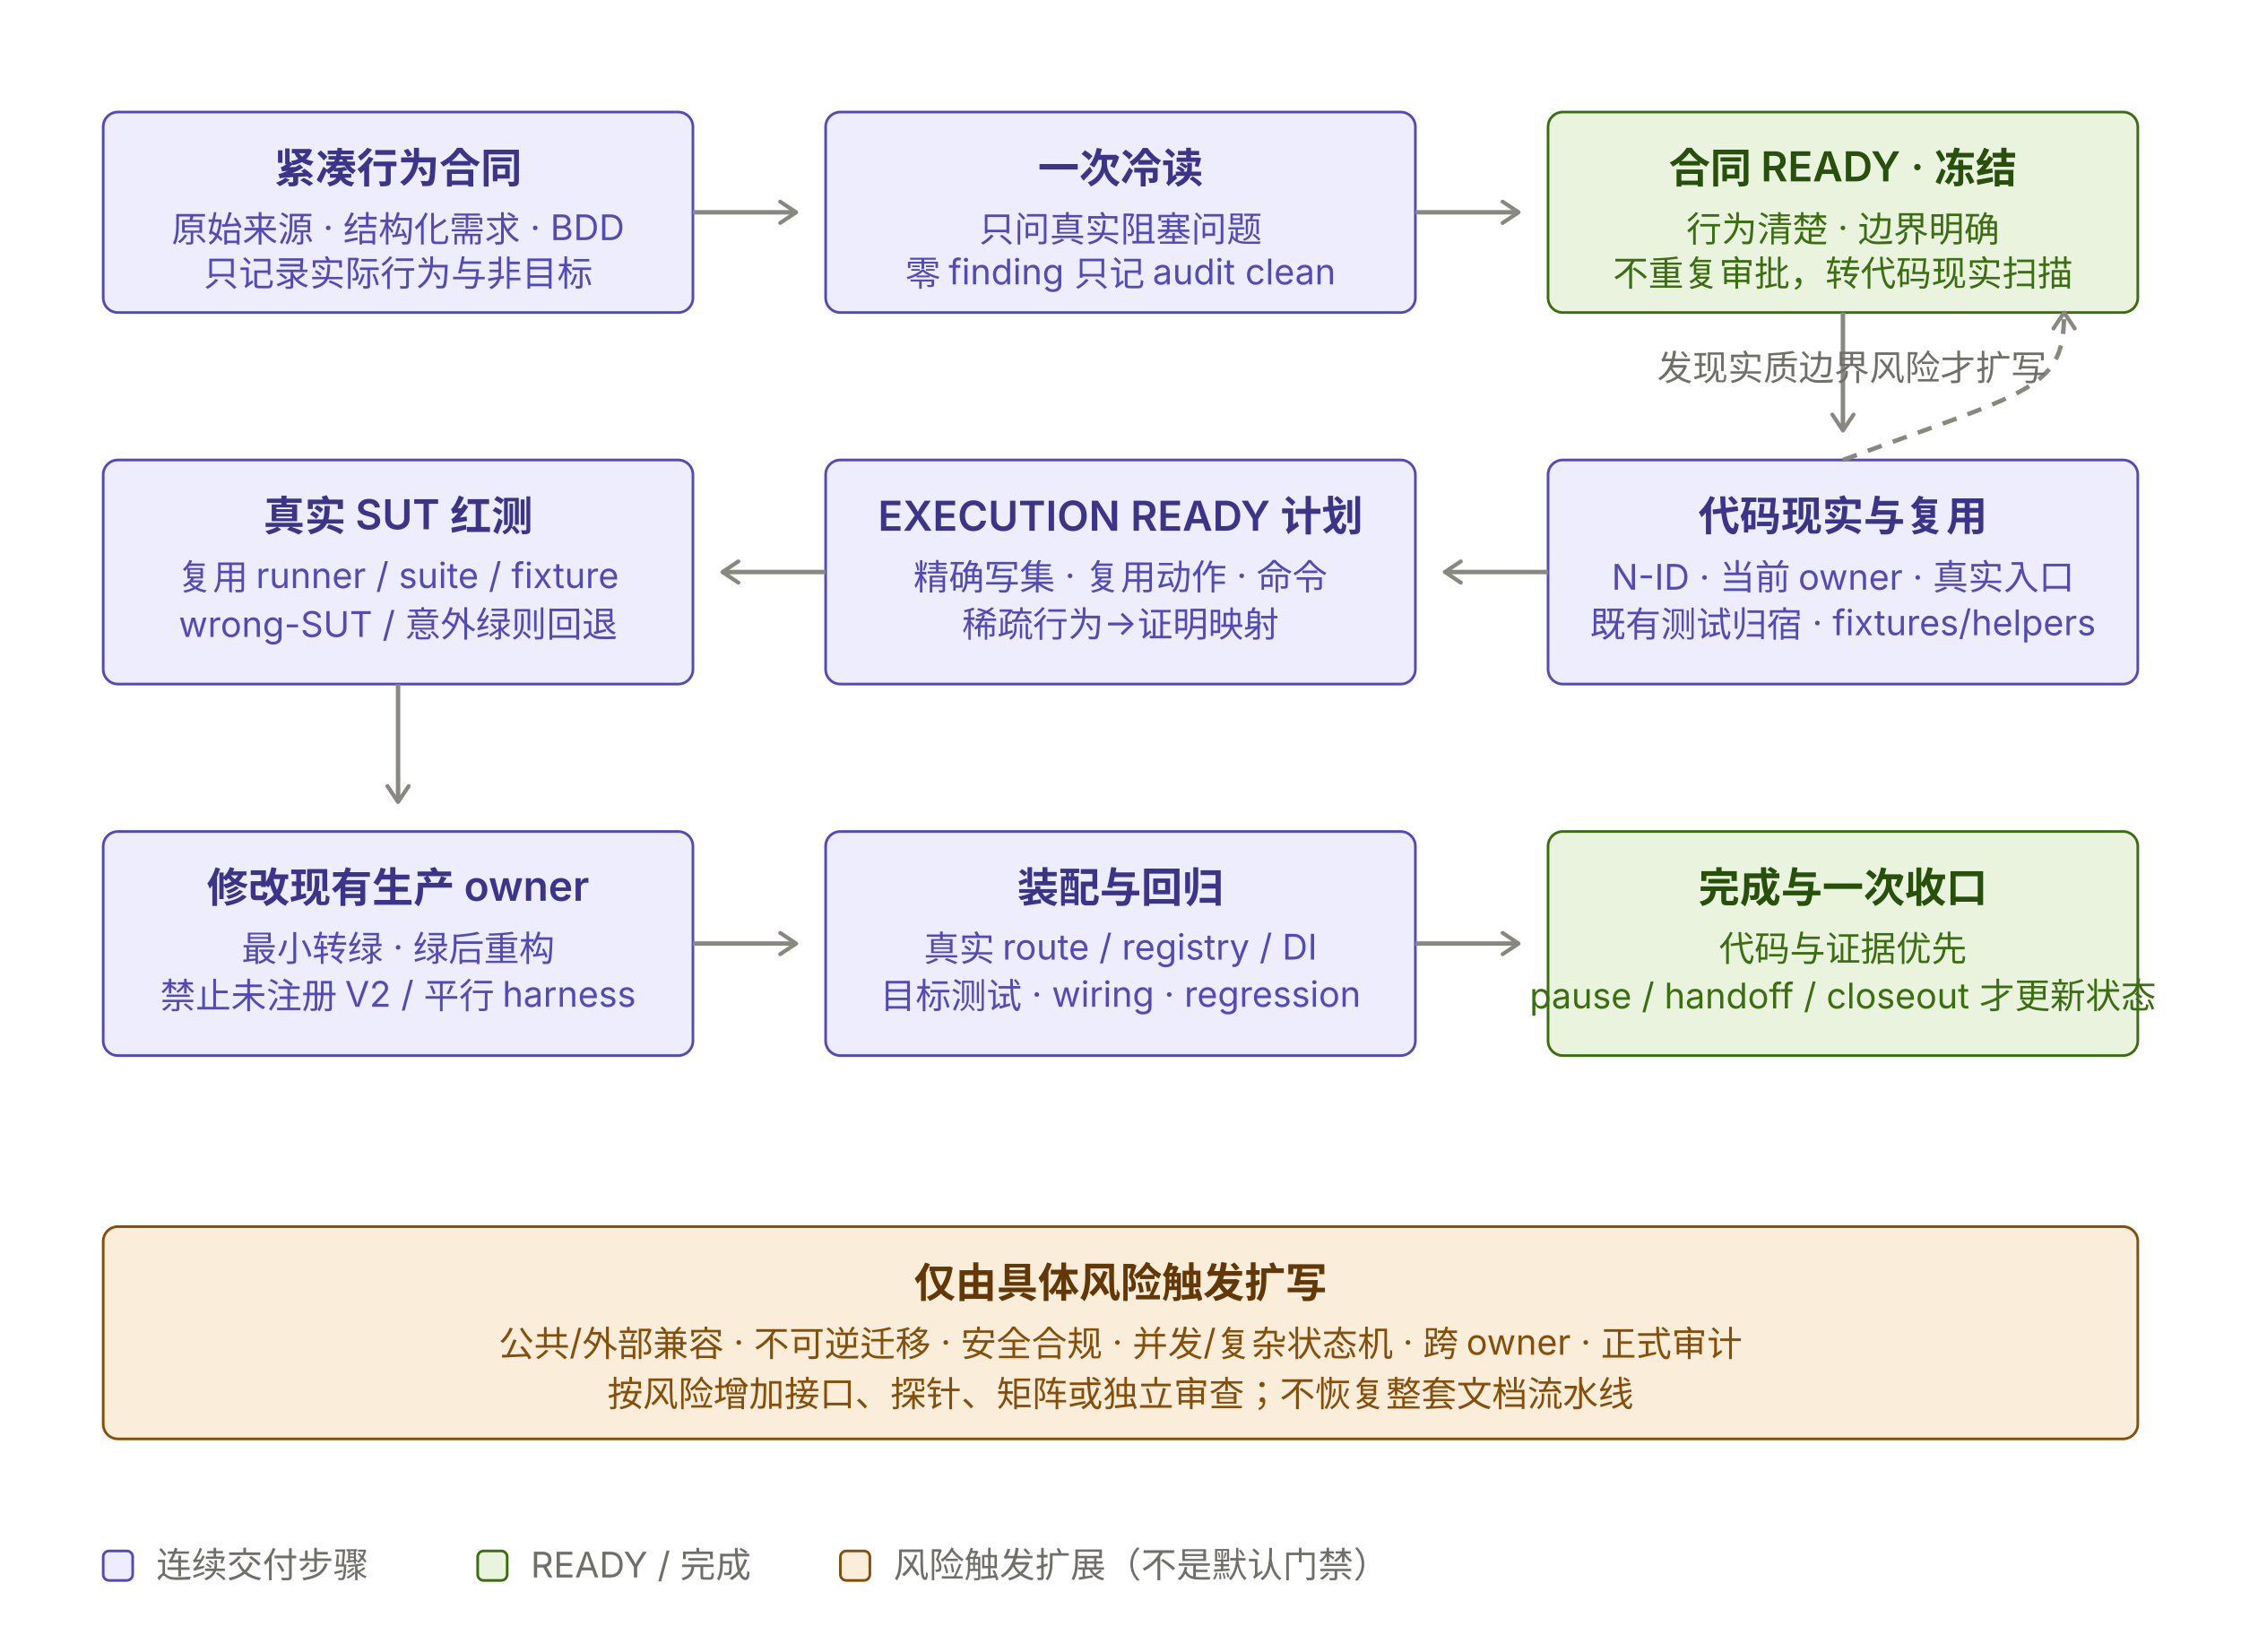
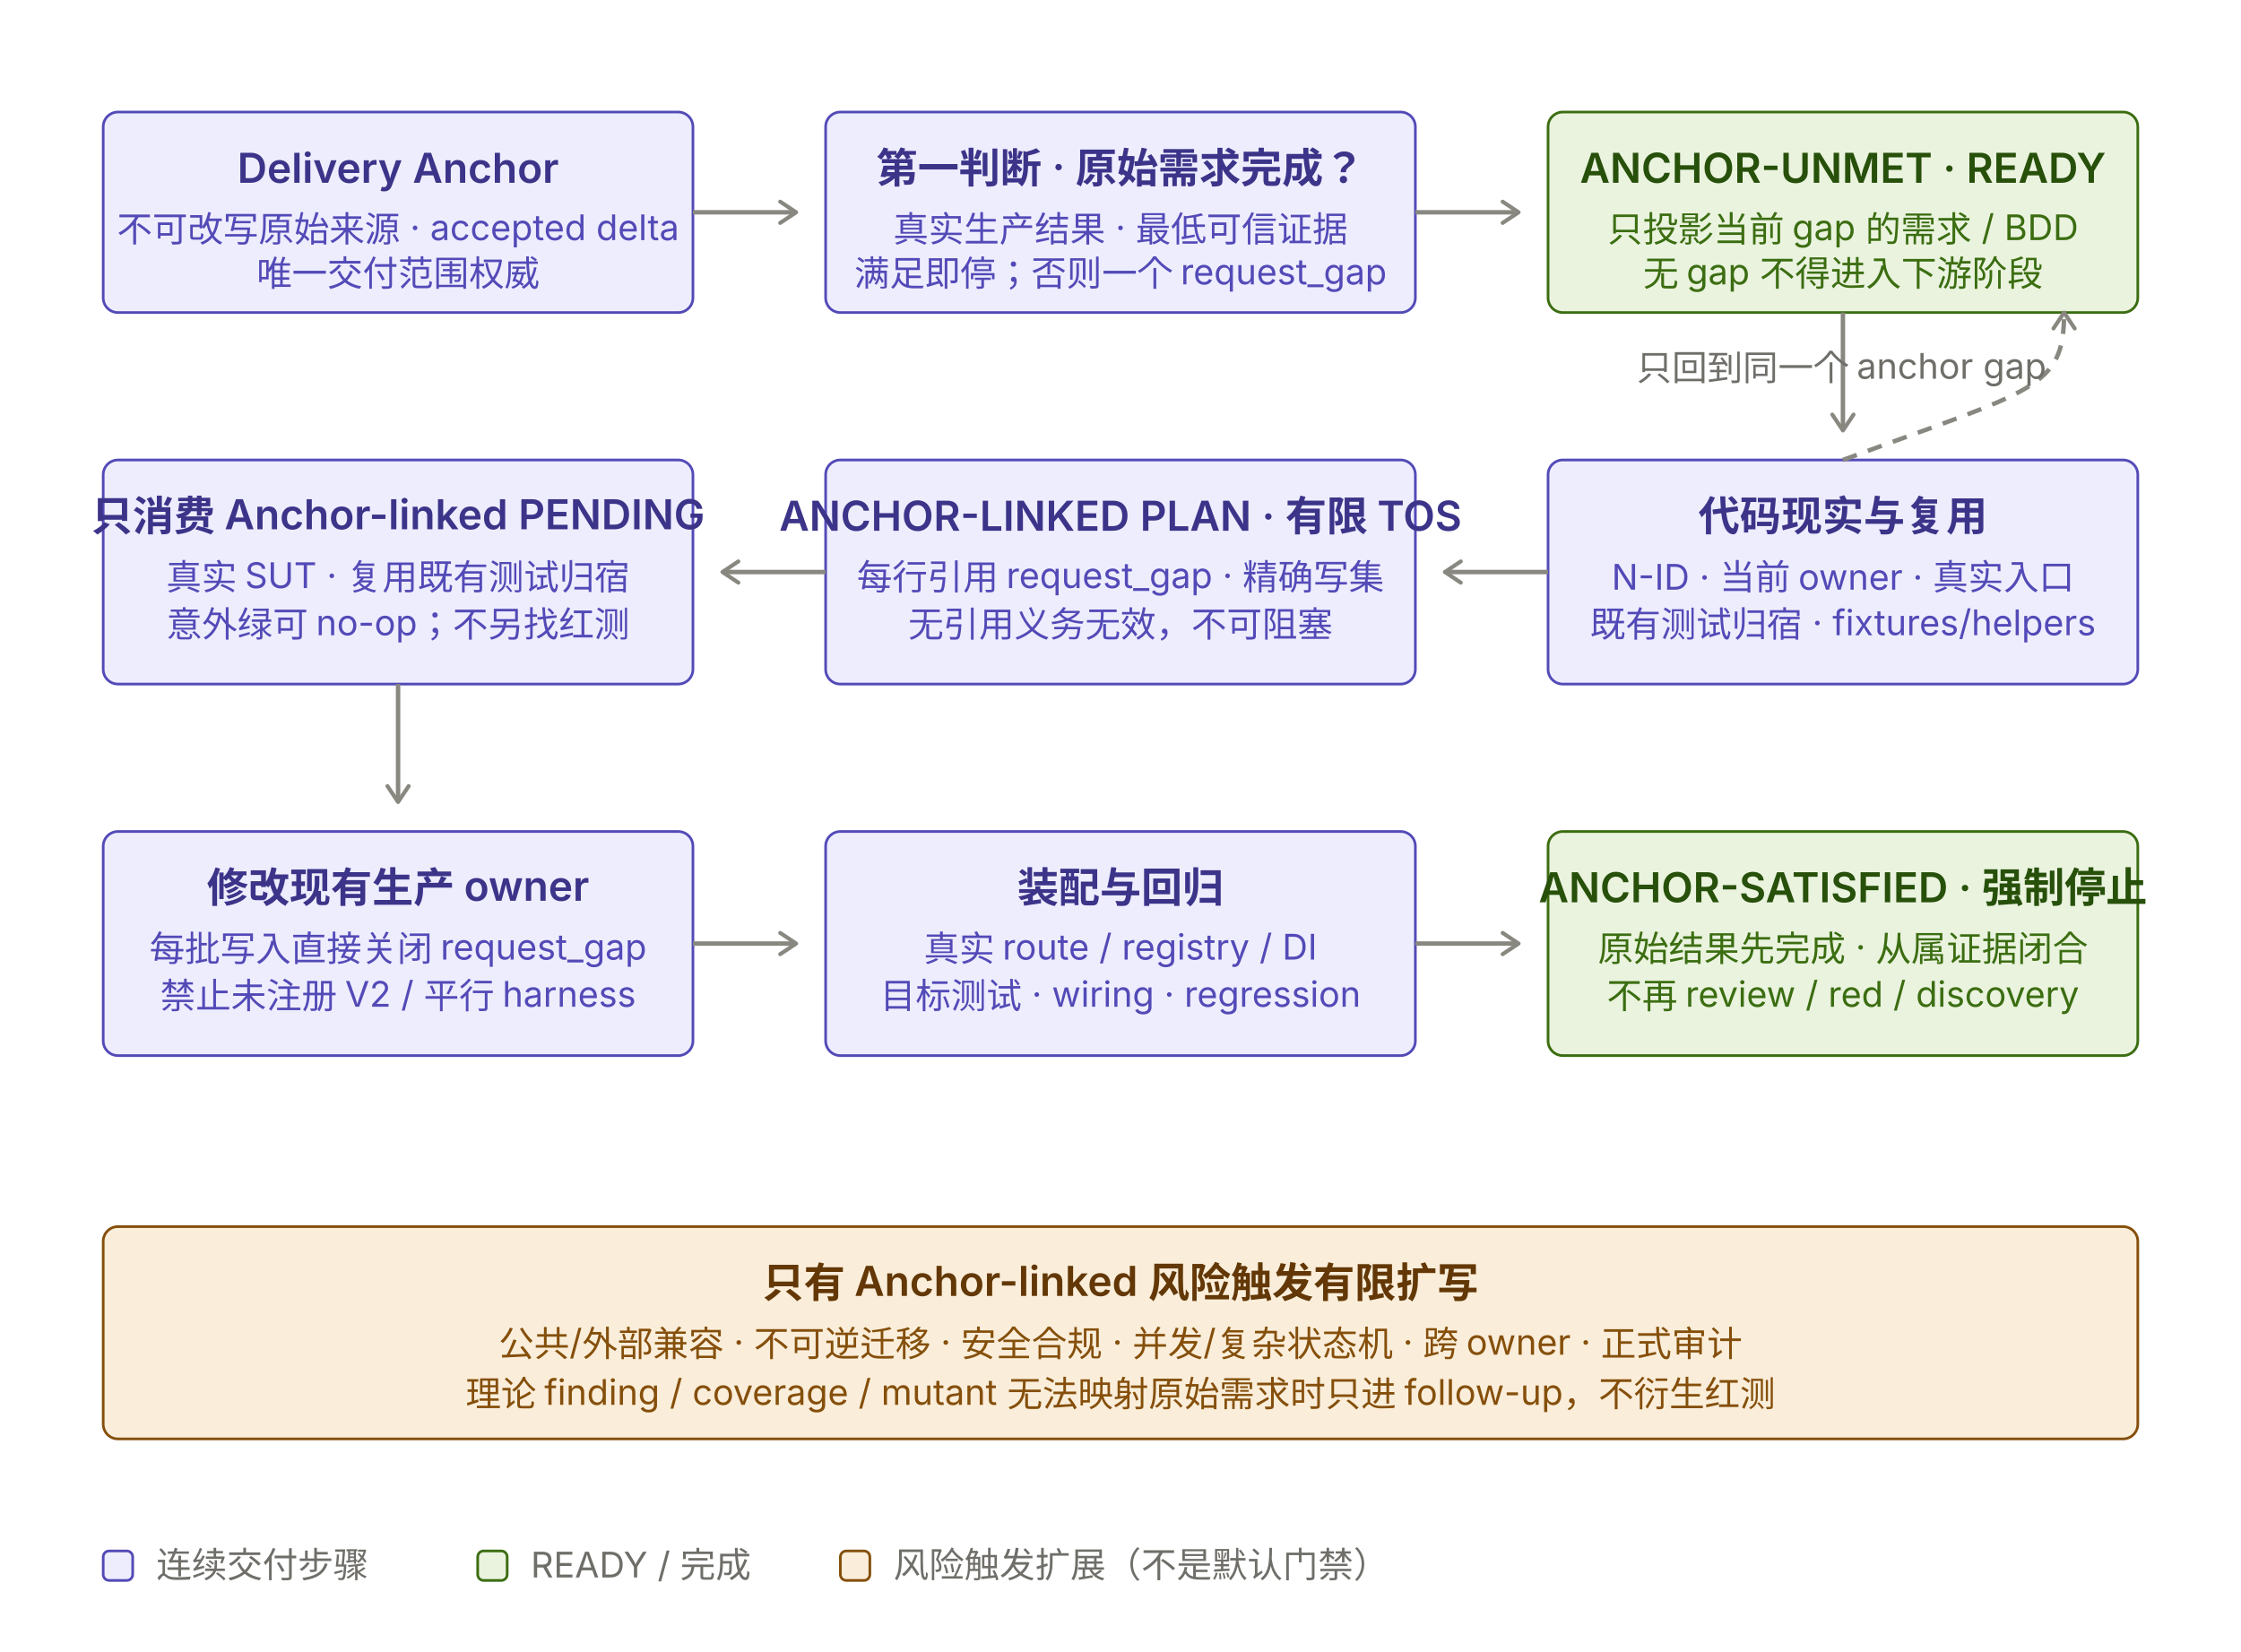
<svg xmlns="http://www.w3.org/2000/svg" width="760" viewBox="0 0 760 560" role="img">
  <style>
.th{font:600 14px -apple-system,'Segoe UI','Noto Sans SC','PingFang SC','Microsoft YaHei',sans-serif}
.ts{font:400 12px -apple-system,'Segoe UI','Noto Sans SC','PingFang SC','Microsoft YaHei',sans-serif}
.purple rect{fill:#EEEDFE;stroke:#534AB7;stroke-width:.9}.purple .th{fill:#3C3489}.purple .ts{fill:#534AB7}
.green rect{fill:#EAF3DE;stroke:#3B6D11;stroke-width:.9}.green .th{fill:#27500A}.green .ts{fill:#3B6D11}
.amber rect{fill:#FAEEDA;stroke:#854F0B;stroke-width:.9}.amber .th{fill:#633806}.amber .ts{fill:#854F0B}
.gray rect{fill:#F1EFE8;stroke:#5F5E5A;stroke-width:.9}.gray .th{fill:#444441}.gray .ts{fill:#5F5E5A}
.arr{stroke:#888780;stroke-width:1.5;fill:none}.dash{stroke-dasharray:5 4}.lg{fill:#6F6E69}
</style>
  <defs>
    <marker id="arrow" viewBox="0 0 10 10" refX="8" refY="5" markerWidth="6" markerHeight="6" orient="auto-start-reverse">
      <path d="M2 1L8 5L2 9" fill="none" stroke="#888780" stroke-width="1.5" stroke-linecap="round" stroke-linejoin="round" />
    </marker>
  </defs>
  <g class="purple">
    <rect x="35" y="38" width="200" height="68" rx="5" />
-     <text class="th" x="135" y="62" text-anchor="middle">紧凑行为合同</text>
-     <text class="ts" x="135" y="82" text-anchor="middle">原始来源 · 结构化需求 · BDD</text>
-     <text class="ts" x="135" y="97" text-anchor="middle">只记录实际行为与非目标</text>
+     <text class="th" x="135" y="62" text-anchor="middle">Delivery Anchor</text>
+     <text class="ts" x="135" y="82" text-anchor="middle">不可改写原始来源 · accepted delta</text>
+     <text class="ts" x="135" y="97" text-anchor="middle">唯一交付范围权威</text>
  </g>
  <g class="purple">
    <rect x="280" y="38" width="200" height="68" rx="5" />
-     <text class="th" x="380" y="62" text-anchor="middle">一次冷读</text>
-     <text class="ts" x="380" y="82" text-anchor="middle">只问真实阻塞问题</text>
-     <text class="ts" x="380" y="97" text-anchor="middle">零 finding 只记 audit clean</text>
+     <text class="th" x="380" y="62" text-anchor="middle">第一判断 · 原始需求完成？</text>
+     <text class="ts" x="380" y="82" text-anchor="middle">真实生产结果 · 最低可信证据</text>
+     <text class="ts" x="380" y="97" text-anchor="middle">满足即停；否则一个 request_gap</text>
  </g>
  <g class="green">
    <rect x="525" y="38" width="200" height="68" rx="5" />
-     <text class="th" x="625" y="62" text-anchor="middle">合同 READY · 冻结</text>
-     <text class="ts" x="625" y="82" text-anchor="middle">行为清楚 · 边界明确</text>
-     <text class="ts" x="625" y="97" text-anchor="middle">不重复审批，转代码现实扫描</text>
+     <text class="th" x="625" y="62" text-anchor="middle">ANCHOR-UNMET · READY</text>
+     <text class="ts" x="625" y="82" text-anchor="middle">只投影当前 gap 的需求 / BDD</text>
+     <text class="ts" x="625" y="97" text-anchor="middle">无 gap 不得进入下游阶段</text>
  </g>
  <line class="arr" x1="235" y1="72" x2="270" y2="72" marker-end="url(#arrow)" />
  <line class="arr" x1="480" y1="72" x2="515" y2="72" marker-end="url(#arrow)" />
  <line class="arr" x1="625" y1="106" x2="625" y2="146" marker-end="url(#arrow)" />
  <g class="purple">
    <rect x="525" y="156" width="200" height="76" rx="5" />
    <text class="th" x="625" y="180" text-anchor="middle">代码现实与复用</text>
    <text class="ts" x="625" y="200" text-anchor="middle">N-ID · 当前 owner · 真实入口</text>
    <text class="ts" x="625" y="216" text-anchor="middle">既有测试归宿 · fixtures/helpers</text>
  </g>
  <g class="purple">
    <rect x="280" y="156" width="200" height="76" rx="5" />
-     <text class="th" x="380" y="180" text-anchor="middle">EXECUTION READY 计划</text>
-     <text class="ts" x="380" y="200" text-anchor="middle">精确写集 · 复用动作 · 命令</text>
-     <text class="ts" x="380" y="216" text-anchor="middle">稀疏行为→证明映射</text>
+     <text class="th" x="380" y="180" text-anchor="middle">ANCHOR-LINKED PLAN · 有限 TOS</text>
+     <text class="ts" x="380" y="200" text-anchor="middle">每行引用 request_gap · 精确写集</text>
+     <text class="ts" x="380" y="216" text-anchor="middle">无引用义务无效，不可阻塞</text>
  </g>
  <g class="purple">
    <rect x="35" y="156" width="200" height="76" rx="5" />
-     <text class="th" x="135" y="180" text-anchor="middle">真实 SUT 红测</text>
-     <text class="ts" x="135" y="200" text-anchor="middle">复用 runner / suite / fixture</text>
-     <text class="ts" x="135" y="216" text-anchor="middle">wrong-SUT / 意外绿则回退</text>
+     <text class="th" x="135" y="180" text-anchor="middle">只消费 Anchor-linked PENDING</text>
+     <text class="ts" x="135" y="200" text-anchor="middle">真实 SUT · 复用既有测试归宿</text>
+     <text class="ts" x="135" y="216" text-anchor="middle">意外绿可 no-op；不另找红测</text>
  </g>
  <line class="arr" x1="525" y1="194" x2="490" y2="194" marker-end="url(#arrow)" />
  <line class="arr" x1="280" y1="194" x2="245" y2="194" marker-end="url(#arrow)" />
  <line class="arr" x1="135" y1="232" x2="135" y2="272" marker-end="url(#arrow)" />
  <g class="purple">
    <rect x="35" y="282" width="200" height="76" rx="5" />
    <text class="th" x="135" y="306" text-anchor="middle">修改现有生产 owner</text>
-     <text class="ts" x="135" y="326" text-anchor="middle">最小转绿 · 绿后重构</text>
+     <text class="ts" x="135" y="326" text-anchor="middle">每批写入直接关闭 request_gap</text>
    <text class="ts" x="135" y="342" text-anchor="middle">禁止未注册 V2 / 平行 harness</text>
  </g>
  <g class="purple">
    <rect x="280" y="282" width="200" height="76" rx="5" />
    <text class="th" x="380" y="306" text-anchor="middle">装配与回归</text>
    <text class="ts" x="380" y="326" text-anchor="middle">真实 route / registry / DI</text>
    <text class="ts" x="380" y="342" text-anchor="middle">目标测试 · wiring · regression</text>
  </g>
  <g class="green">
    <rect x="525" y="282" width="200" height="76" rx="5" />
-     <text class="th" x="625" y="306" text-anchor="middle">完成与一次收口</text>
-     <text class="ts" x="625" y="326" text-anchor="middle">代码与证据优先</text>
-     <text class="ts" x="625" y="342" text-anchor="middle">pause / handoff / closeout 才更新状态</text>
+     <text class="th" x="625" y="306" text-anchor="middle">ANCHOR-SATISFIED · 强制停止</text>
+     <text class="ts" x="625" y="326" text-anchor="middle">原始结果先完成 · 从属证据闭合</text>
+     <text class="ts" x="625" y="342" text-anchor="middle">不再 review / red / discovery</text>
  </g>
  <line class="arr" x1="235" y1="320" x2="270" y2="320" marker-end="url(#arrow)" />
  <line class="arr" x1="480" y1="320" x2="515" y2="320" marker-end="url(#arrow)" />
  <g class="amber">
    <rect x="35" y="416" width="690" height="72" rx="5" />
-     <text class="th" x="380" y="440" text-anchor="middle">仅由具体风险触发扩写</text>
+     <text class="th" x="380" y="440" text-anchor="middle">只有 Anchor-linked 风险触发有限扩写</text>
    <text class="ts" x="380" y="460" text-anchor="middle">公共/外部兼容 · 不可逆迁移 · 安全合规 · 并发/复杂状态机 · 跨 owner · 正式审计</text>
-     <text class="ts" x="380" y="477" text-anchor="middle">按风险增加接口、探针、矩阵或独立审查；不恢复整套文档流水线</text>
+     <text class="ts" x="380" y="477" text-anchor="middle">理论 finding / coverage / mutant 无法映射原始需求时只进 follow-up，不衍生红测</text>
  </g>
  <path class="arr dash" d="M625 156 C690 132 700 132 700 106" marker-end="url(#arrow)" />
-   <text class="ts lg" x="694" y="129" text-anchor="end">发现实质边界风险才扩写</text>
+   <text class="ts lg" x="694" y="129" text-anchor="end">只回到同一个 anchor gap</text>
  <g class="purple">
    <rect x="35" y="526" width="10" height="10" rx="2" />
  </g>
  <text class="ts lg" x="53" y="535">连续交付步骤</text>
  <g class="green">
    <rect x="162" y="526" width="10" height="10" rx="2" />
  </g>
  <text class="ts lg" x="180" y="535">READY / 完成</text>
  <g class="amber">
    <rect x="285" y="526" width="10" height="10" rx="2" />
  </g>
  <text class="ts lg" x="303" y="535">风险触发扩展（不是默认门禁）</text>
</svg>
